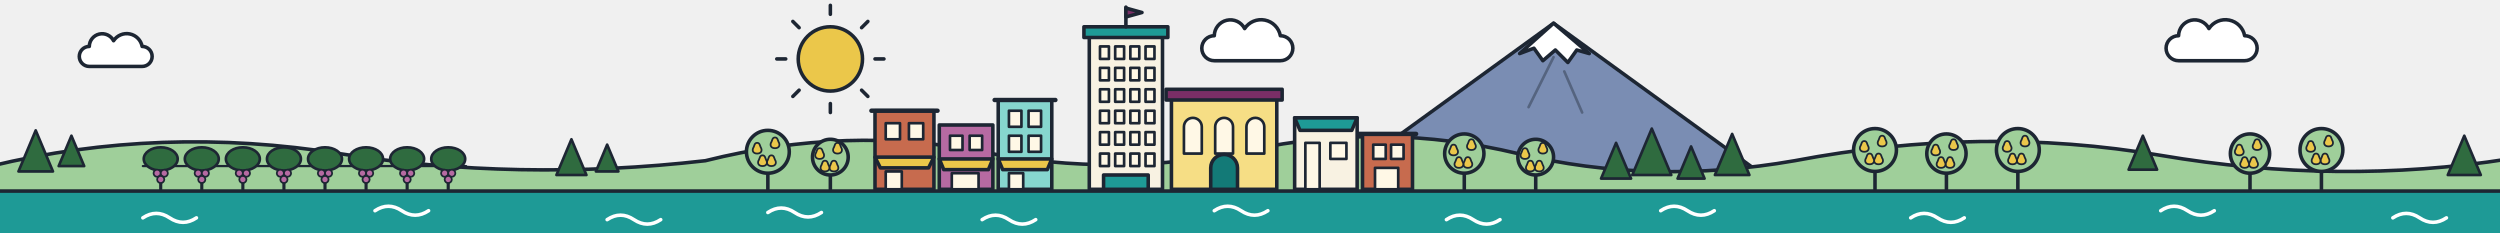
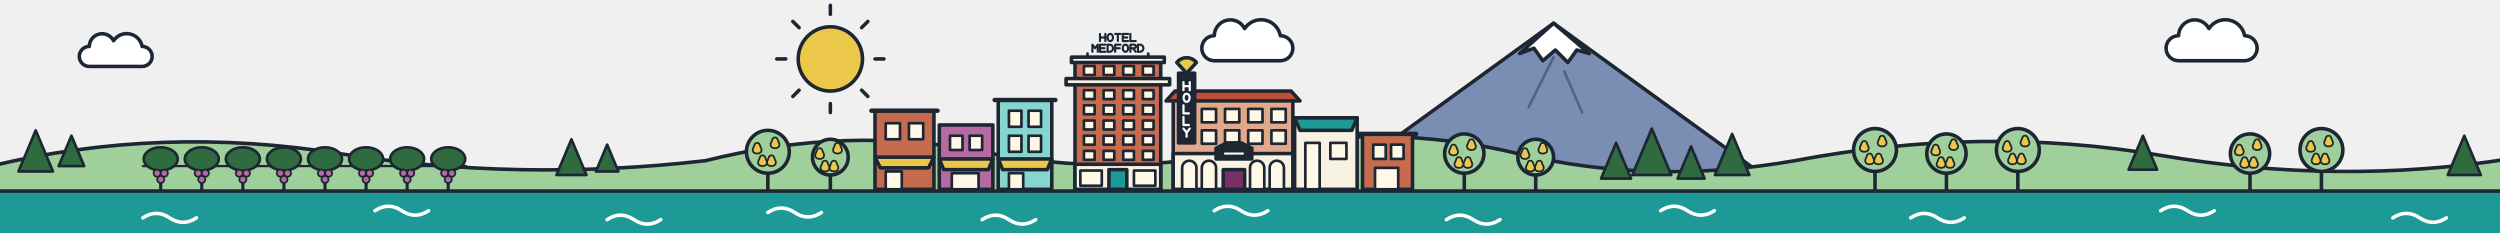
- <svg xmlns="http://www.w3.org/2000/svg" viewBox="-800 0 2800 260" role="img" aria-label="Cartoon Medford, Oregon skyline: Mt. McLoughlin, a historic downtown tower and storefronts, pear orchards, vineyards, fir-covered hills and the Rogue River">
+ <svg xmlns="http://www.w3.org/2000/svg" viewBox="-800 0 2800 260" role="img" aria-label="Cartoon Medford, Oregon skyline: Mt. McLoughlin, the Hotel Medford, the Holly Theatre, downtown storefronts, pear orchards, vineyards, fir-covered hills and the Rogue River">
  <g stroke="#1D2633" stroke-width="4" stroke-linejoin="round" stroke-linecap="round">
    <g transform="translate(-110 0)">
      <path d="M290 66L300 66M275 101L282 108M240 116L240 126M205 101L198 108M190 66L180 66M205 31L198 24M240 16L240 6M275 31L282 24" fill="none" />
      <circle cx="240" cy="66" r="36" fill="#EBC74A" />
    </g>
    <path transform="translate(560 40) scale(1)" d="M0 0a18 18 0 0 1 34-8a22 22 0 0 1 40 8a14 14 0 0 1 0 28h-74a14 14 0 0 1 0-28z" fill="#FFFFFF" vector-effect="non-scaling-stroke" />
    <path transform="translate(1640 40) scale(1)" d="M0 0a18 18 0 0 1 34-8a22 22 0 0 1 40 8a14 14 0 0 1 0 28h-74a14 14 0 0 1 0-28z" fill="#FFFFFF" vector-effect="non-scaling-stroke" />
    <path transform="translate(-700 52) scale(0.8)" d="M0 0a18 18 0 0 1 34-8a22 22 0 0 1 40 8a14 14 0 0 1 0 28h-74a14 14 0 0 1 0-28z" fill="#FFFFFF" vector-effect="non-scaling-stroke" />
    <path d="M700 200L940 26L1180 200Z" fill="#7A8DB3" />
    <path d="M940 26L902 60L918 54L928 68L942 56L956 70L966 56L980 60Z" fill="#FFFFFF" />
    <path d="M940 64L912 120M952 80L972 126" fill="none" stroke-width="3" opacity="0.4" />
    <path d="M-810 186Q-620 140 -420 172T-10 180Q150 140 300 170T600 168T900 172T1210 180Q1420 140 1620 174T2010 178V216H-810Z" fill="#9FCF9A" />
    <path d="M-760 146L-740.68 192H-779.32Z" fill="#2F6B3F" stroke-width="3" />
    <path d="M-720 152L-705.72 186H-734.28Z" fill="#2F6B3F" stroke-width="3" />
    <path d="M-160 156L-143.2 196H-176.8Z" fill="#2F6B3F" stroke-width="3" />
    <path d="M-120 162L-107.4 192H-132.6Z" fill="#2F6B3F" stroke-width="3" />
    <path d="M1010 160L1026.8 200H993.2Z" fill="#2F6B3F" stroke-width="3" />
    <path d="M1050 144L1071.84 196H1028.16Z" fill="#2F6B3F" stroke-width="3" />
    <path d="M1094 164L1109.12 200H1078.88Z" fill="#2F6B3F" stroke-width="3" />
    <path d="M1140 150L1159.32 196H1120.68Z" fill="#2F6B3F" stroke-width="3" />
    <path d="M1960 152L1978.48 196H1941.52Z" fill="#2F6B3F" stroke-width="3" />
    <path d="M1600 152L1615.96 190H1584.04Z" fill="#2F6B3F" stroke-width="3" />
    <path d="M-640 186H-278" fill="none" stroke-width="2.5" />
    <path d="M-620 212V176" fill="none" stroke-width="3.5" />
    <ellipse cx="-620" cy="178" rx="19" ry="13" fill="#2F6B3F" stroke-width="3" />
    <g fill="#B66AA2" stroke-width="2">
      <circle cx="-624" cy="194" r="4" />
      <circle cx="-616" cy="194" r="4" />
      <circle cx="-620" cy="201" r="4" />
    </g>
    <path d="M-574 212V176" fill="none" stroke-width="3.5" />
    <ellipse cx="-574" cy="178" rx="19" ry="13" fill="#2F6B3F" stroke-width="3" />
    <g fill="#B66AA2" stroke-width="2">
      <circle cx="-578" cy="194" r="4" />
      <circle cx="-570" cy="194" r="4" />
      <circle cx="-574" cy="201" r="4" />
    </g>
    <path d="M-528 212V176" fill="none" stroke-width="3.5" />
    <ellipse cx="-528" cy="178" rx="19" ry="13" fill="#2F6B3F" stroke-width="3" />
    <g fill="#B66AA2" stroke-width="2">
      <circle cx="-532" cy="194" r="4" />
      <circle cx="-524" cy="194" r="4" />
      <circle cx="-528" cy="201" r="4" />
    </g>
    <path d="M-482 212V176" fill="none" stroke-width="3.5" />
    <ellipse cx="-482" cy="178" rx="19" ry="13" fill="#2F6B3F" stroke-width="3" />
    <g fill="#B66AA2" stroke-width="2">
      <circle cx="-486" cy="194" r="4" />
      <circle cx="-478" cy="194" r="4" />
      <circle cx="-482" cy="201" r="4" />
    </g>
    <path d="M-436 212V176" fill="none" stroke-width="3.5" />
    <ellipse cx="-436" cy="178" rx="19" ry="13" fill="#2F6B3F" stroke-width="3" />
    <g fill="#B66AA2" stroke-width="2">
      <circle cx="-440" cy="194" r="4" />
      <circle cx="-432" cy="194" r="4" />
      <circle cx="-436" cy="201" r="4" />
    </g>
    <path d="M-390 212V176" fill="none" stroke-width="3.5" />
    <ellipse cx="-390" cy="178" rx="19" ry="13" fill="#2F6B3F" stroke-width="3" />
    <g fill="#B66AA2" stroke-width="2">
      <circle cx="-394" cy="194" r="4" />
      <circle cx="-386" cy="194" r="4" />
      <circle cx="-390" cy="201" r="4" />
    </g>
    <path d="M-344 212V176" fill="none" stroke-width="3.5" />
    <ellipse cx="-344" cy="178" rx="19" ry="13" fill="#2F6B3F" stroke-width="3" />
    <g fill="#B66AA2" stroke-width="2">
      <circle cx="-348" cy="194" r="4" />
      <circle cx="-340" cy="194" r="4" />
      <circle cx="-344" cy="201" r="4" />
    </g>
    <path d="M-298 212V176" fill="none" stroke-width="3.5" />
    <ellipse cx="-298" cy="178" rx="19" ry="13" fill="#2F6B3F" stroke-width="3" />
    <g fill="#B66AA2" stroke-width="2">
      <circle cx="-302" cy="194" r="4" />
      <circle cx="-294" cy="194" r="4" />
      <circle cx="-298" cy="201" r="4" />
    </g>
    <path d="M1300 212v-20" fill="none" />
    <circle cx="1300" cy="168" r="24" fill="#9FCF9A" />
    <path d="M1288 158c3 0 3 3 4 5c2 3 1 7-4 7s-6-4-4-7c1-2 1-5 4-5z" fill="#EBC74A" stroke-width="2" />
    <path d="M1308 152c3 0 3 3 4 5c2 3 1 7-4 7s-6-4-4-7c1-2 1-5 4-5z" fill="#EBC74A" stroke-width="2" />
    <path d="M1304 172c3 0 3 3 4 5c2 3 1 7-4 7s-6-4-4-7c1-2 1-5 4-5z" fill="#EBC74A" stroke-width="2" />
    <path d="M1294 172c3 0 3 3 4 5c2 3 1 7-4 7s-6-4-4-7c1-2 1-5 4-5z" fill="#EBC74A" stroke-width="2" />
    <path d="M1380 212v-18" fill="none" />
    <circle cx="1380" cy="172" r="22" fill="#9FCF9A" />
    <path d="M1368 162c3 0 3 3 4 5c2 3 1 7-4 7s-6-4-4-7c1-2 1-5 4-5z" fill="#EBC74A" stroke-width="2" />
    <path d="M1388 156c3 0 3 3 4 5c2 3 1 7-4 7s-6-4-4-7c1-2 1-5 4-5z" fill="#EBC74A" stroke-width="2" />
    <path d="M1384 176c3 0 3 3 4 5c2 3 1 7-4 7s-6-4-4-7c1-2 1-5 4-5z" fill="#EBC74A" stroke-width="2" />
    <path d="M1374 176c3 0 3 3 4 5c2 3 1 7-4 7s-6-4-4-7c1-2 1-5 4-5z" fill="#EBC74A" stroke-width="2" />
    <path d="M1460 212v-20" fill="none" />
    <circle cx="1460" cy="168" r="24" fill="#9FCF9A" />
    <path d="M1448 158c3 0 3 3 4 5c2 3 1 7-4 7s-6-4-4-7c1-2 1-5 4-5z" fill="#EBC74A" stroke-width="2" />
    <path d="M1468 152c3 0 3 3 4 5c2 3 1 7-4 7s-6-4-4-7c1-2 1-5 4-5z" fill="#EBC74A" stroke-width="2" />
    <path d="M1464 172c3 0 3 3 4 5c2 3 1 7-4 7s-6-4-4-7c1-2 1-5 4-5z" fill="#EBC74A" stroke-width="2" />
    <path d="M1454 172c3 0 3 3 4 5c2 3 1 7-4 7s-6-4-4-7c1-2 1-5 4-5z" fill="#EBC74A" stroke-width="2" />
    <path d="M1720 212v-18" fill="none" />
    <circle cx="1720" cy="172" r="22" fill="#9FCF9A" />
    <path d="M1708 162c3 0 3 3 4 5c2 3 1 7-4 7s-6-4-4-7c1-2 1-5 4-5z" fill="#EBC74A" stroke-width="2" />
    <path d="M1728 156c3 0 3 3 4 5c2 3 1 7-4 7s-6-4-4-7c1-2 1-5 4-5z" fill="#EBC74A" stroke-width="2" />
    <path d="M1724 176c3 0 3 3 4 5c2 3 1 7-4 7s-6-4-4-7c1-2 1-5 4-5z" fill="#EBC74A" stroke-width="2" />
    <path d="M1714 176c3 0 3 3 4 5c2 3 1 7-4 7s-6-4-4-7c1-2 1-5 4-5z" fill="#EBC74A" stroke-width="2" />
    <path d="M1800 212v-20" fill="none" />
    <circle cx="1800" cy="168" r="24" fill="#9FCF9A" />
    <path d="M1788 158c3 0 3 3 4 5c2 3 1 7-4 7s-6-4-4-7c1-2 1-5 4-5z" fill="#EBC74A" stroke-width="2" />
    <path d="M1808 152c3 0 3 3 4 5c2 3 1 7-4 7s-6-4-4-7c1-2 1-5 4-5z" fill="#EBC74A" stroke-width="2" />
    <path d="M1804 172c3 0 3 3 4 5c2 3 1 7-4 7s-6-4-4-7c1-2 1-5 4-5z" fill="#EBC74A" stroke-width="2" />
    <path d="M1794 172c3 0 3 3 4 5c2 3 1 7-4 7s-6-4-4-7c1-2 1-5 4-5z" fill="#EBC74A" stroke-width="2" />
    <path d="M60 212v-18" fill="none" />
    <circle cx="60" cy="170" r="24" fill="#9FCF9A" />
    <path d="M48 160c3 0 3 3 4 5c2 3 1 7-4 7s-6-4-4-7c1-2 1-5 4-5z" fill="#EBC74A" stroke-width="2" />
    <path d="M68 154c3 0 3 3 4 5c2 3 1 7-4 7s-6-4-4-7c1-2 1-5 4-5z" fill="#EBC74A" stroke-width="2" />
    <path d="M64 174c3 0 3 3 4 5c2 3 1 7-4 7s-6-4-4-7c1-2 1-5 4-5z" fill="#EBC74A" stroke-width="2" />
    <path d="M54 174c3 0 3 3 4 5c2 3 1 7-4 7s-6-4-4-7c1-2 1-5 4-5z" fill="#EBC74A" stroke-width="2" />
    <path d="M130 212v-16" fill="none" />
    <circle cx="130" cy="176" r="20" fill="#9FCF9A" />
    <path d="M118 166c3 0 3 3 4 5c2 3 1 7-4 7s-6-4-4-7c1-2 1-5 4-5z" fill="#EBC74A" stroke-width="2" />
    <path d="M138 160c3 0 3 3 4 5c2 3 1 7-4 7s-6-4-4-7c1-2 1-5 4-5z" fill="#EBC74A" stroke-width="2" />
    <path d="M134 180c3 0 3 3 4 5c2 3 1 7-4 7s-6-4-4-7c1-2 1-5 4-5z" fill="#EBC74A" stroke-width="2" />
    <path d="M124 180c3 0 3 3 4 5c2 3 1 7-4 7s-6-4-4-7c1-2 1-5 4-5z" fill="#EBC74A" stroke-width="2" />
-     <rect x="420" y="40" width="82" height="172" fill="#F8F2E2" />
-     <rect x="414" y="30" width="94" height="12" fill="#1E9A96" />
-     <path d="M461 30V8" fill="none" />
-     <path d="M461 9l18 5-18 5z" fill="#7A2E66" />
-     <g fill="#FFF8E6" stroke-width="3">
-       <rect x="432" y="52" width="10" height="14" />
-       <rect x="449" y="52" width="10" height="14" />
-       <rect x="466" y="52" width="10" height="14" />
-       <rect x="483" y="52" width="10" height="14" />
-       <rect x="432" y="76" width="10" height="14" />
-       <rect x="449" y="76" width="10" height="14" />
-       <rect x="466" y="76" width="10" height="14" />
-       <rect x="483" y="76" width="10" height="14" />
-       <rect x="432" y="100" width="10" height="14" />
-       <rect x="449" y="100" width="10" height="14" />
-       <rect x="466" y="100" width="10" height="14" />
-       <rect x="483" y="100" width="10" height="14" />
-       <rect x="432" y="124" width="10" height="14" />
-       <rect x="449" y="124" width="10" height="14" />
-       <rect x="466" y="124" width="10" height="14" />
-       <rect x="483" y="124" width="10" height="14" />
-       <rect x="432" y="148" width="10" height="14" />
-       <rect x="449" y="148" width="10" height="14" />
-       <rect x="466" y="148" width="10" height="14" />
-       <rect x="483" y="148" width="10" height="14" />
-       <rect x="432" y="172" width="10" height="14" />
-       <rect x="449" y="172" width="10" height="14" />
-       <rect x="466" y="172" width="10" height="14" />
-       <rect x="483" y="172" width="10" height="14" />
-     </g>
-     <rect x="436" y="196" width="50" height="16" fill="#1E9A96" />
-     <rect x="512" y="110" width="118" height="102" fill="#F6DE85" />
-     <rect x="506" y="100" width="130" height="12" fill="#7A2E66" />
-     <g fill="#FFF8E6" stroke-width="3">
-       <path d="M526 172v-30a10 10 0 0 1 20 0v30z" />
-       <path d="M561 172v-30a10 10 0 0 1 20 0v30z" />
-       <path d="M596 172v-30a10 10 0 0 1 20 0v30z" />
-     </g>
-     <path d="M556 212v-24a15 15 0 0 1 30 0v24z" fill="#137A77" />
+     <path d="M418 66V60M486 66V60" fill="none" stroke-width="3" />
+     <path d="M 432 38 V 46 M 438 38 V 46 M 432 42 H 438M 443.5 38 C 439.5 38 439.5 46 443.5 46 C 447.5 46 447.5 38 443.5 38 ZM 449 38 H 455 M 452 38 V 46M 463.5 38 H 457.5 V 46 H 463.5 M 457.5 42 H 462.5M 466 38 V 46 H 472 M 423.5 58 V 50 L 426.5 54 L 429.5 50 V 58M 438 50 H 432 V 58 H 438 M 432 54 H 437M 440.5 50 V 58 H 442.5 C 448 58 448 50 442.5 50 ZM 455 50 H 449 V 58 M 449 54 H 454M 460.5 50 C 456.5 50 456.5 58 460.5 58 C 464.5 58 464.5 50 460.5 50 ZM 466 58 V 50 H 470 C 473 50 473 54 470 54 H 466 M 469 54 L 472 58M 474.5 50 V 58 H 476.5 C 482 58 482 50 476.5 50 Z" fill="none" stroke="#1D2633" stroke-width="2.4" />
+     <rect x="404" y="68" width="96" height="144" fill="#C76B4E" />
+     <rect x="400" y="64" width="104" height="6" fill="#F8F2E2" />
+     <rect x="394" y="88" width="116" height="7" fill="#F8F2E2" />
+     <rect x="404" y="184" width="96" height="28" fill="#F8F2E2" />
+     <g fill="#FFF8E6" stroke-width="3">
+       <rect x="414" y="74" width="12" height="10" />
+       <rect x="436" y="74" width="12" height="10" />
+       <rect x="458" y="74" width="12" height="10" />
+       <rect x="480" y="74" width="12" height="10" />
+       <rect x="414" y="101" width="12" height="10" />
+       <rect x="436" y="101" width="12" height="10" />
+       <rect x="458" y="101" width="12" height="10" />
+       <rect x="480" y="101" width="12" height="10" />
+       <rect x="414" y="118" width="12" height="10" />
+       <rect x="436" y="118" width="12" height="10" />
+       <rect x="458" y="118" width="12" height="10" />
+       <rect x="480" y="118" width="12" height="10" />
+       <rect x="414" y="135" width="12" height="10" />
+       <rect x="436" y="135" width="12" height="10" />
+       <rect x="458" y="135" width="12" height="10" />
+       <rect x="480" y="135" width="12" height="10" />
+       <rect x="414" y="152" width="12" height="10" />
+       <rect x="436" y="152" width="12" height="10" />
+       <rect x="458" y="152" width="12" height="10" />
+       <rect x="480" y="152" width="12" height="10" />
+       <rect x="414" y="169" width="12" height="10" />
+       <rect x="436" y="169" width="12" height="10" />
+       <rect x="458" y="169" width="12" height="10" />
+       <rect x="480" y="169" width="12" height="10" />
+     </g>
+     <g fill="#FFF8E6" stroke-width="3">
+       <rect x="410" y="191" width="24" height="17" />
+       <rect x="470" y="191" width="24" height="17" />
+     </g>
+     <rect x="442" y="190" width="20" height="22" fill="#1E9A96" />
+     <rect x="514" y="112" width="134" height="100" fill="#E2A88A" />
+     <path d="M506 113L516 102H646L656 113Z" fill="#C04F38" />
+     <rect x="514" y="172" width="134" height="40" fill="#F8F2E2" />
+     <g fill="#FFF8E6" stroke-width="3">
+       <rect x="546" y="122" width="16" height="15" />
+       <rect x="572" y="122" width="16" height="15" />
+       <rect x="598" y="122" width="16" height="15" />
+       <rect x="624" y="122" width="16" height="15" />
+       <rect x="546" y="146" width="16" height="15" />
+       <rect x="572" y="146" width="16" height="15" />
+       <rect x="598" y="146" width="16" height="15" />
+       <rect x="624" y="146" width="16" height="15" />
+     </g>
+     <g fill="#FFF8E6" stroke-width="3">
+       <path d="M524 212v-24a8 8 0 0 1 16 0v24z" />
+       <path d="M546 212v-24a8 8 0 0 1 16 0v24z" />
+       <path d="M600 212v-24a8 8 0 0 1 16 0v24z" />
+       <path d="M622 212v-24a8 8 0 0 1 16 0v24z" />
+     </g>
+     <rect x="570" y="190" width="24" height="22" fill="#7A2E66" />
+     <path d="M562 178H602V166L590 160H574L562 166Z" fill="#1D2633" />
+     <path d="M572 172H592" fill="none" stroke="#F8F2E2" stroke-width="2.5" />
+     <path d="M520 160V82H538V160Z" fill="#1D2633" />
+     <path d="M529 82L518 70A14 14 0 0 1 540 70Z" fill="#EBC74A" />
+     <path d="M 525.5 92 V 101 M 532.5 92 V 101 M 525.5 96.5 H 532.5M 529 105 C 524.5 105 524.5 114 529 114 C 533.5 114 533.5 105 529 105 ZM 525.5 118 V 127 H 531.5M 525.5 131 V 140 H 531.5M 525.5 144 L 529 148.5 L 532.5 144 M 529 148.5 V 153" fill="none" stroke="#FFFFFF" stroke-width="2.5" />
    <rect x="180" y="124" width="66" height="88" fill="#C76B4E" />
    <rect x="252" y="140" width="60" height="72" fill="#B66AA2" />
    <rect x="318" y="112" width="60" height="100" fill="#86D6CF" />
    <path d="M176 124h74M314 112h68" fill="none" stroke-width="5" />
    <g fill="#FFF8E6" stroke-width="3">
      <rect x="192" y="138" width="16" height="18" />
      <rect x="218" y="138" width="16" height="18" />
      <rect x="264" y="152" width="14" height="16" />
      <rect x="286" y="152" width="14" height="16" />
      <rect x="330" y="124" width="14" height="18" />
      <rect x="352" y="124" width="14" height="18" />
      <rect x="330" y="152" width="14" height="18" />
      <rect x="352" y="152" width="14" height="18" />
    </g>
    <path d="M180 176h66l-6 12h-54zM252 178h60l-5 12h-50zM318 178h60l-5 12h-50z" fill="#EBC74A" />
    <g fill="#FFF8E6" stroke-width="3">
      <rect x="192" y="192" width="18" height="20" />
      <rect x="266" y="194" width="30" height="18" />
      <rect x="330" y="194" width="16" height="18" />
    </g>
    <rect x="650" y="132" width="70" height="80" fill="#F8F2E2" />
    <path d="M650 132h70l-6 14h-58z" fill="#1E9A96" />
    <rect x="726" y="150" width="56" height="62" fill="#C76B4E" />
    <path d="M722 150h64" fill="none" stroke-width="5" />
    <g fill="#FFF8E6" stroke-width="3">
      <rect x="662" y="160" width="16" height="52" />
      <rect x="690" y="160" width="18" height="18" />
      <rect x="738" y="162" width="14" height="16" />
      <rect x="758" y="162" width="14" height="16" />
      <rect x="740" y="188" width="26" height="24" />
    </g>
    <path d="M840 212v-18" fill="none" />
    <circle cx="840" cy="172" r="22" fill="#9FCF9A" />
    <path d="M828 162c3 0 3 3 4 5c2 3 1 7-4 7s-6-4-4-7c1-2 1-5 4-5z" fill="#EBC74A" stroke-width="2" />
    <path d="M848 156c3 0 3 3 4 5c2 3 1 7-4 7s-6-4-4-7c1-2 1-5 4-5z" fill="#EBC74A" stroke-width="2" />
    <path d="M844 176c3 0 3 3 4 5c2 3 1 7-4 7s-6-4-4-7c1-2 1-5 4-5z" fill="#EBC74A" stroke-width="2" />
    <path d="M834 176c3 0 3 3 4 5c2 3 1 7-4 7s-6-4-4-7c1-2 1-5 4-5z" fill="#EBC74A" stroke-width="2" />
    <path d="M920 212v-16" fill="none" />
    <circle cx="920" cy="176" r="20" fill="#9FCF9A" />
    <path d="M908 166c3 0 3 3 4 5c2 3 1 7-4 7s-6-4-4-7c1-2 1-5 4-5z" fill="#EBC74A" stroke-width="2" />
    <path d="M928 160c3 0 3 3 4 5c2 3 1 7-4 7s-6-4-4-7c1-2 1-5 4-5z" fill="#EBC74A" stroke-width="2" />
    <path d="M924 180c3 0 3 3 4 5c2 3 1 7-4 7s-6-4-4-7c1-2 1-5 4-5z" fill="#EBC74A" stroke-width="2" />
    <path d="M914 180c3 0 3 3 4 5c2 3 1 7-4 7s-6-4-4-7c1-2 1-5 4-5z" fill="#EBC74A" stroke-width="2" />
    <path d="M-810 214H2010V264H-810Z" fill="#1E9A96" />
    <path d="M60 238q15-10 30 0t30 0M300 246q15-10 30 0t30 0M560 236q15-10 30 0t30 0M820 246q15-10 30 0t30 0M1060 236q15-10 30 0t30 0M-640 244q15-10 30 0t30 0M-380 236q15-10 30 0t30 0M1340 244q15-10 30 0t30 0M1620 236q15-10 30 0t30 0M1880 244q15-10 30 0t30 0M-120 246q15-10 30 0t30 0" fill="none" stroke="#fff" stroke-width="4" />
  </g>
</svg>
